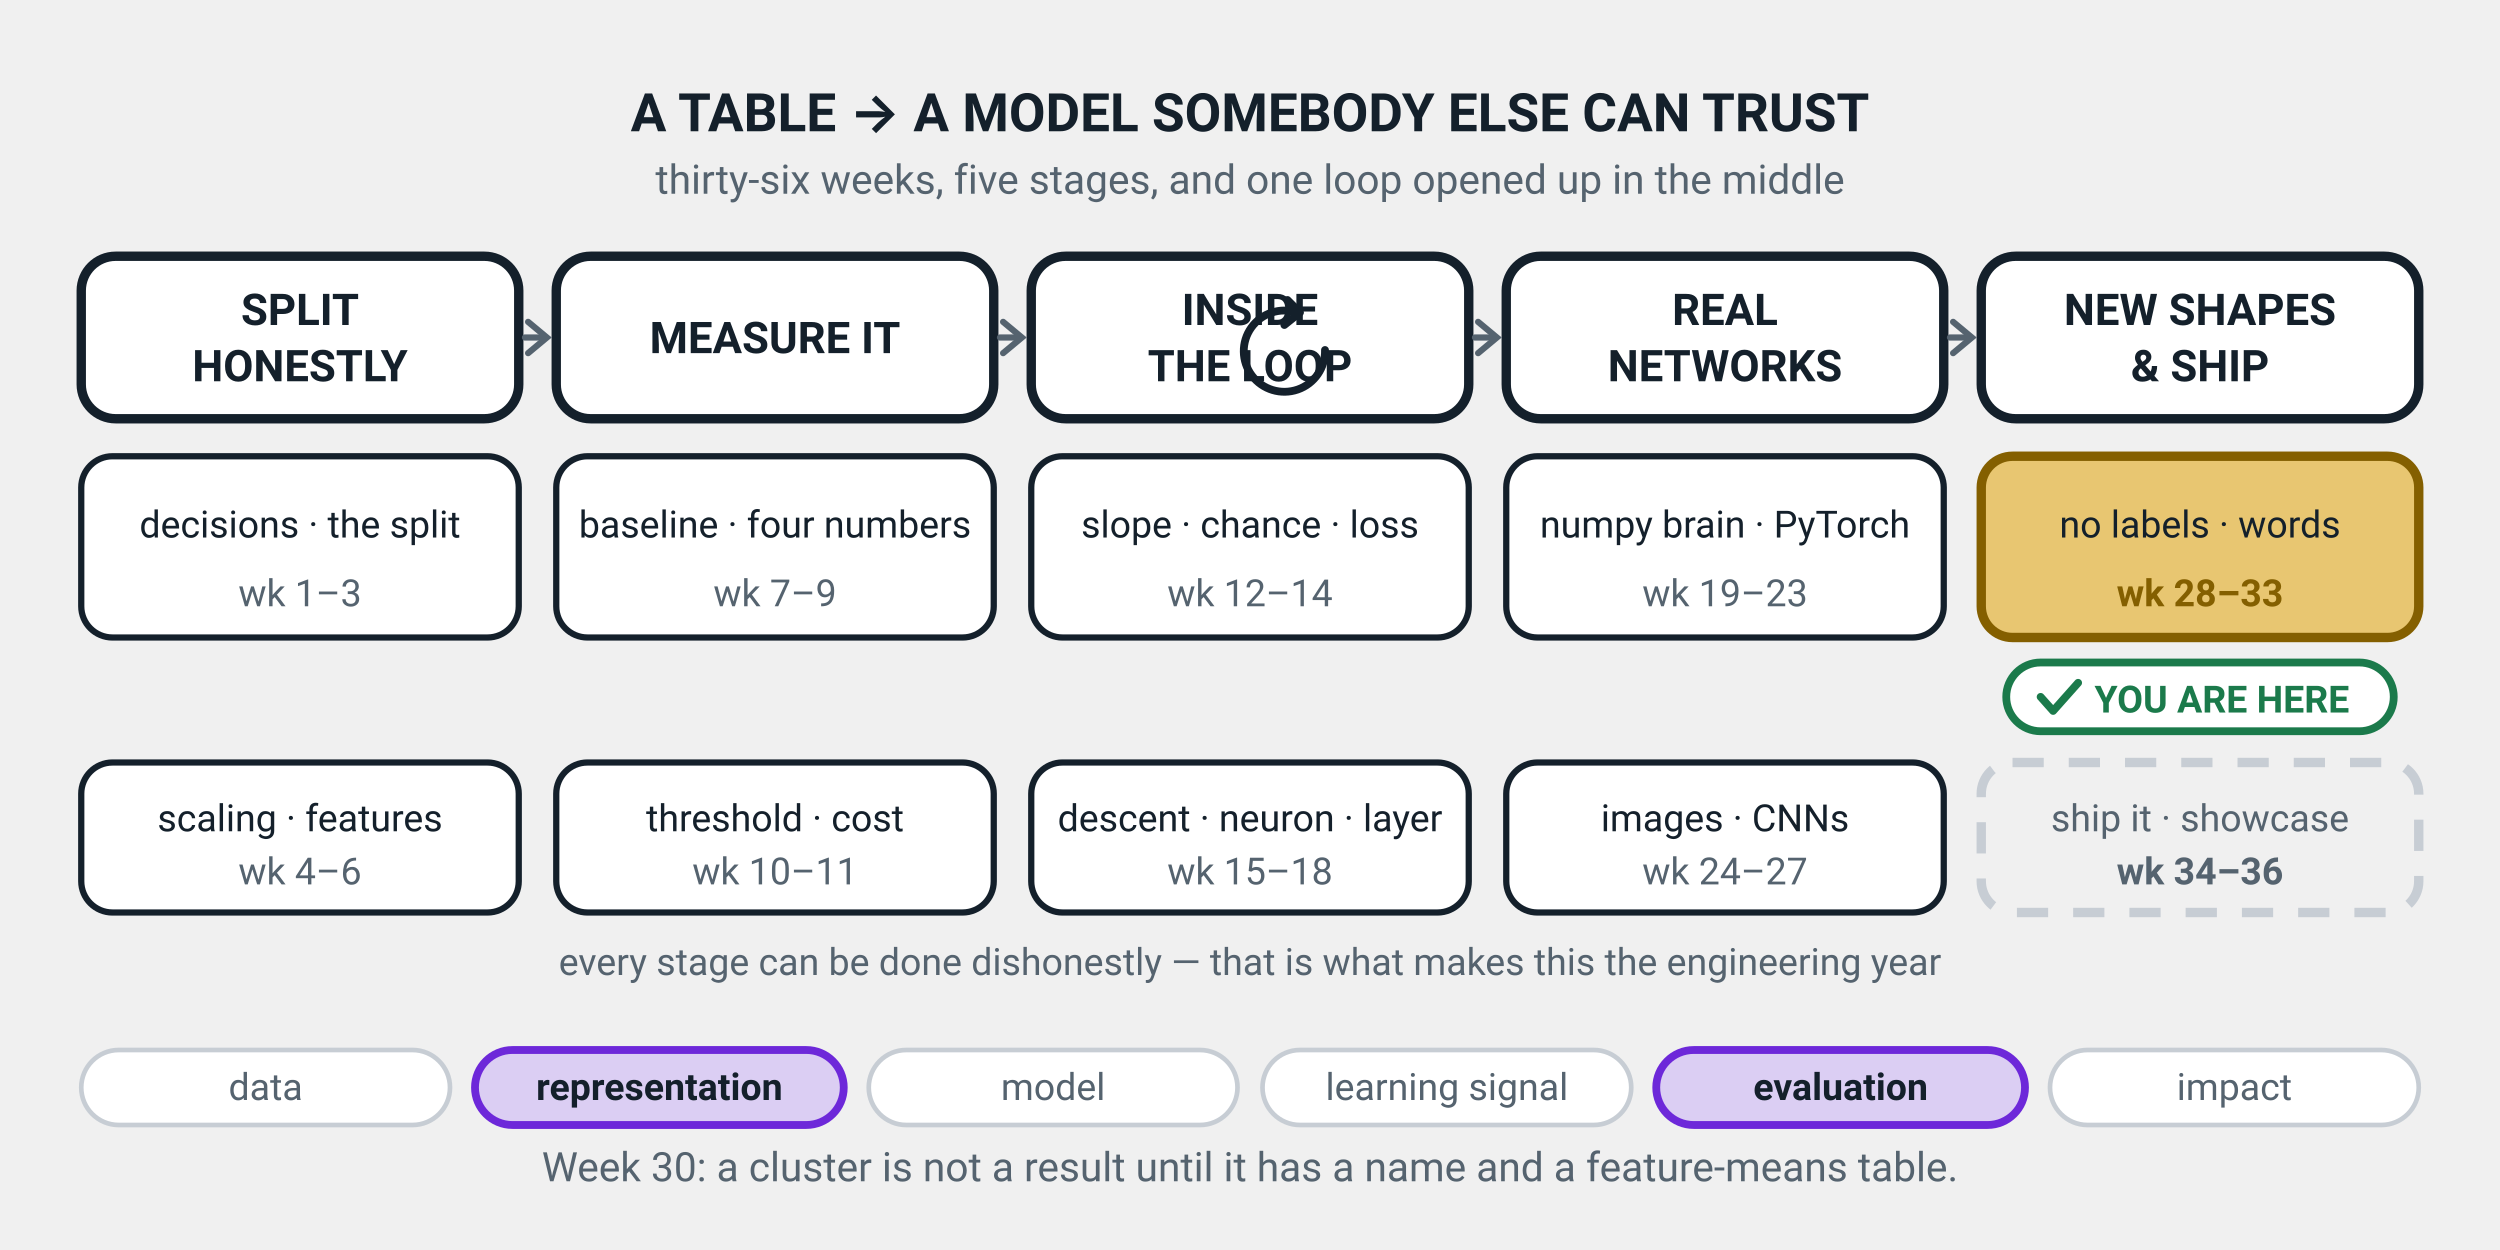
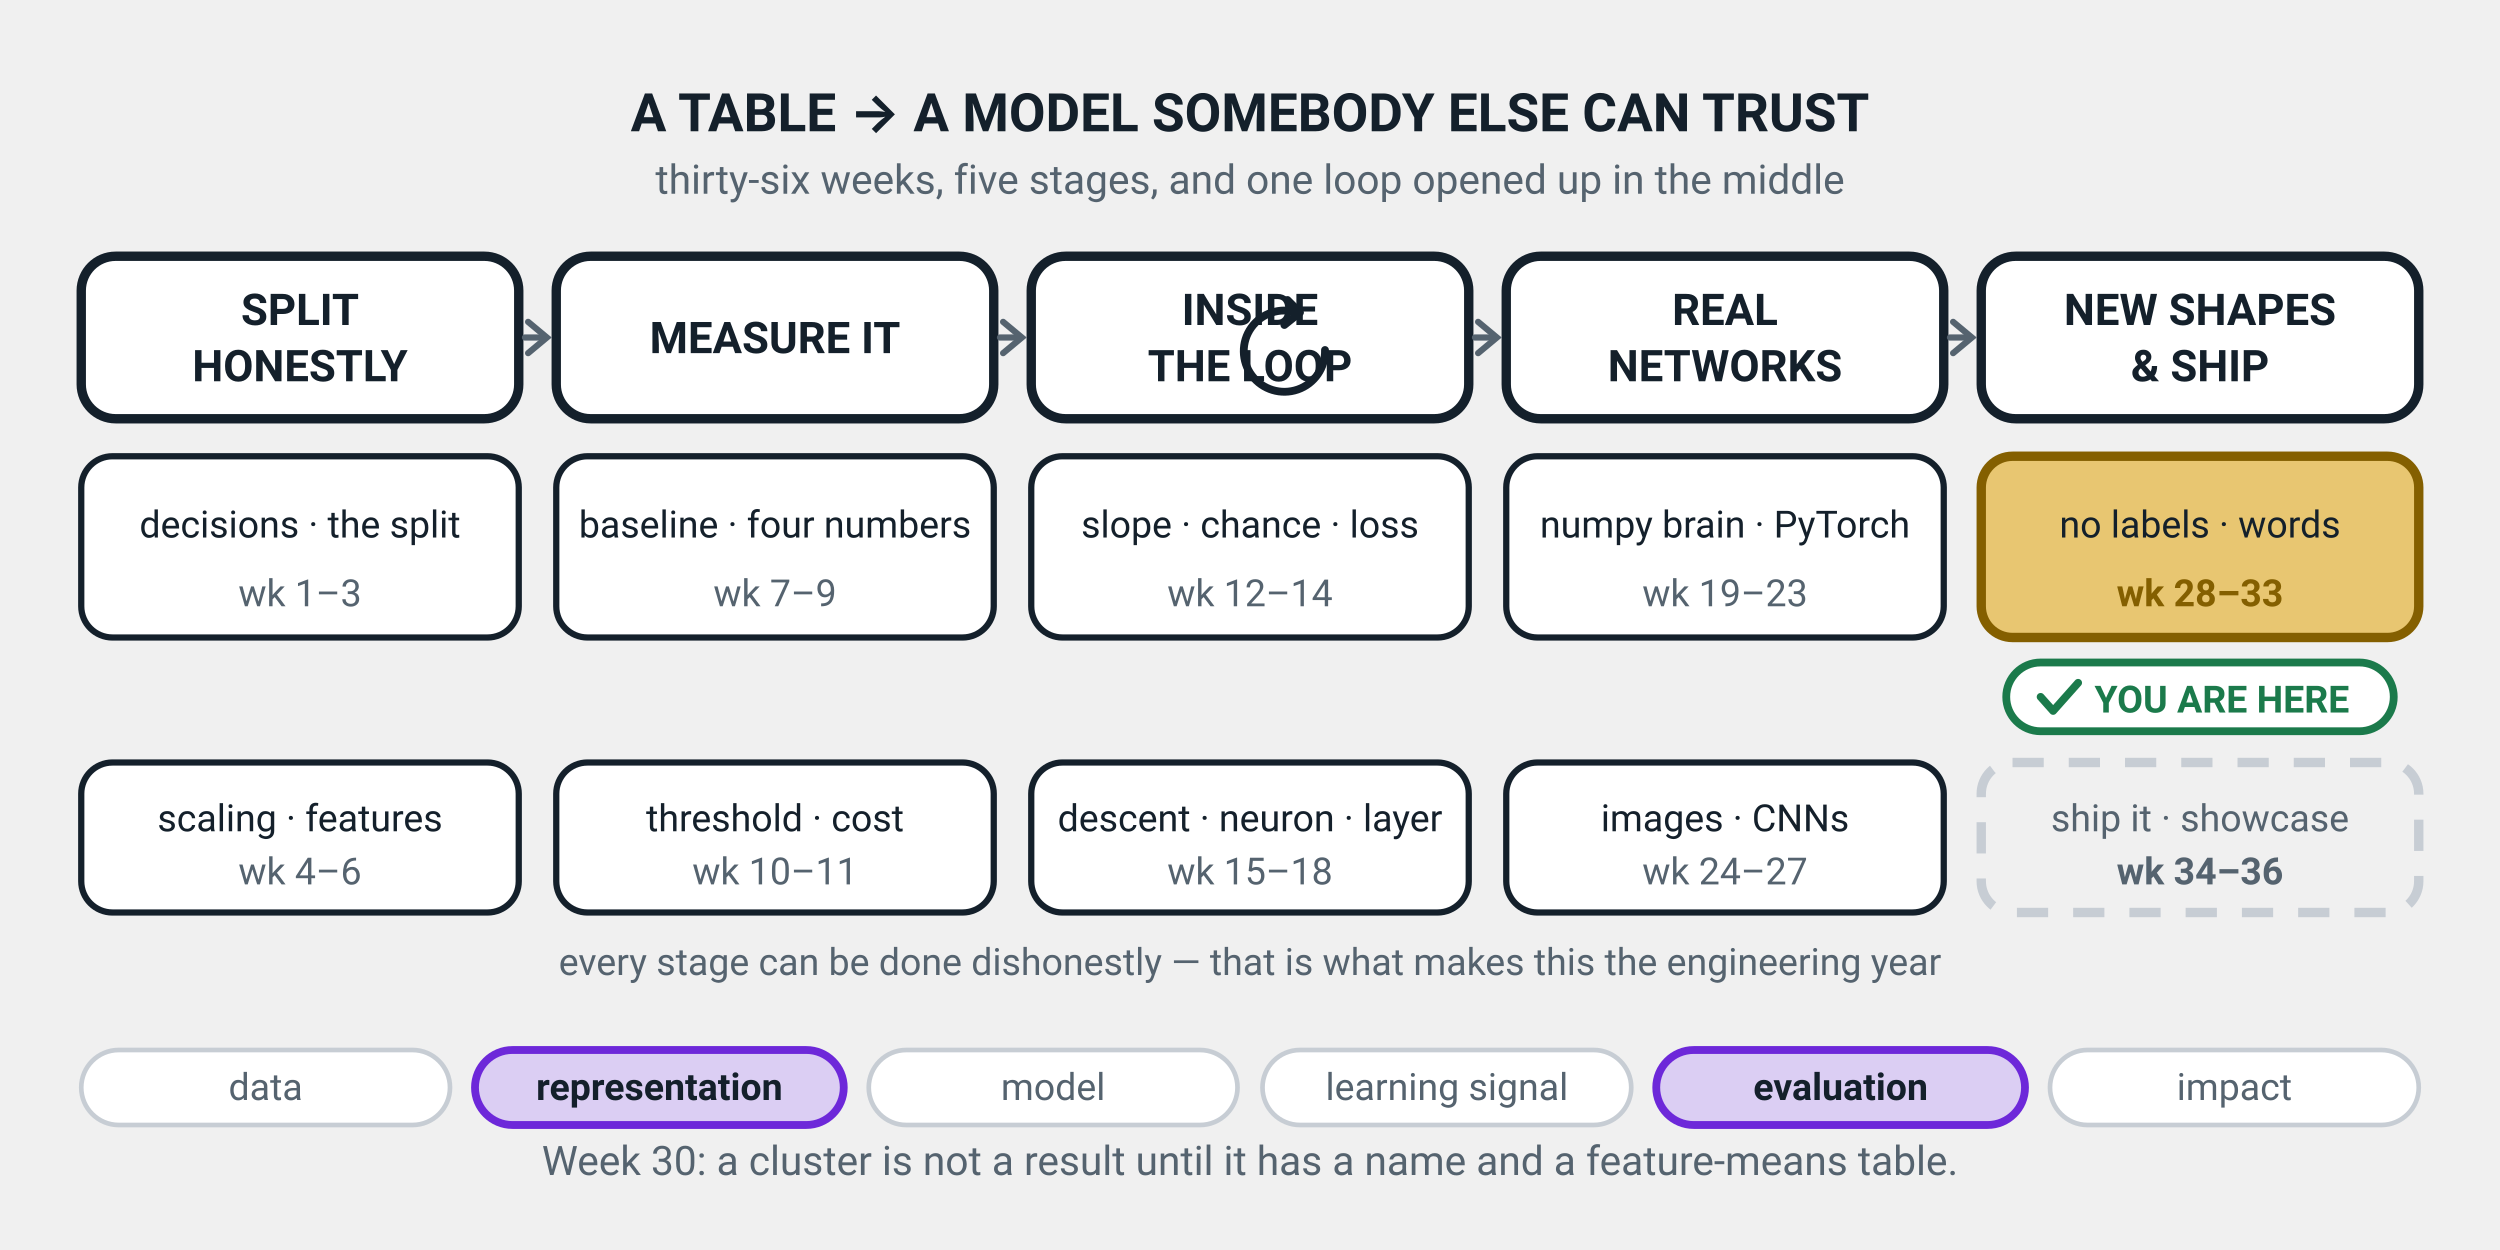
<svg xmlns="http://www.w3.org/2000/svg" viewBox="0 0 800 400" role="img" aria-labelledby="t d" font-family="ui-sans-serif, system-ui, -apple-system, 'Segoe UI', Roboto, sans-serif">
  <text x="400" y="42" text-anchor="middle" font-size="17" font-weight="700" fill="#14202B">
    A TABLE  →  A MODEL SOMEBODY ELSE CAN TRUST</text>
  <text x="400" y="62" text-anchor="middle" font-size="13" fill="#55636F">
    thirty-six weeks, five stages, and one loop opened up in the middle</text>
  <g>
    <rect x="26" y="82" width="140" height="52" rx="11" fill="#FFFFFF" stroke="#14202B" stroke-width="3" />
    <text x="96" y="104" text-anchor="middle" font-size="14" font-weight="700" fill="#14202B">SPLIT</text>
    <text x="96" y="122" text-anchor="middle" font-size="14" font-weight="700" fill="#14202B">HONESTLY</text>
    <rect x="26" y="146" width="140" height="58" rx="10" fill="#FFFFFF" stroke="#14202B" stroke-width="2" />
    <text x="96" y="172" text-anchor="middle" font-size="12" fill="#14202B">decisions · the split</text>
    <text x="96" y="194" text-anchor="middle" font-size="12" fill="#55636F">wk 1–3</text>
    <rect x="26" y="244" width="140" height="48" rx="10" fill="#FFFFFF" stroke="#14202B" stroke-width="2" />
    <text x="96" y="266" text-anchor="middle" font-size="12" fill="#14202B">scaling · features</text>
    <text x="96" y="283" text-anchor="middle" font-size="12" fill="#55636F">wk 4–6</text>
  </g>
  <g>
    <rect x="178" y="82" width="140" height="52" rx="11" fill="#FFFFFF" stroke="#14202B" stroke-width="3" />
    <text x="248" y="113" text-anchor="middle" font-size="14" font-weight="700" fill="#14202B">MEASURE IT</text>
    <rect x="178" y="146" width="140" height="58" rx="10" fill="#FFFFFF" stroke="#14202B" stroke-width="2" />
    <text x="248" y="172" text-anchor="middle" font-size="12" fill="#14202B">baseline · four numbers</text>
    <text x="248" y="194" text-anchor="middle" font-size="12" fill="#55636F">wk 7–9</text>
    <rect x="178" y="244" width="140" height="48" rx="10" fill="#FFFFFF" stroke="#14202B" stroke-width="2" />
    <text x="248" y="266" text-anchor="middle" font-size="12" fill="#14202B">threshold · cost</text>
    <text x="248" y="283" text-anchor="middle" font-size="12" fill="#55636F">wk 10–11</text>
  </g>
  <g>
    <rect x="330" y="82" width="140" height="52" rx="11" fill="#FFFFFF" stroke="#14202B" stroke-width="3" />
    <text x="400" y="104" text-anchor="middle" font-size="14" font-weight="700" fill="#14202B">INSIDE</text>
    <text x="400" y="122" text-anchor="middle" font-size="14" font-weight="700" fill="#14202B">THE LOOP</text>
    <path d="M424 112 a 13 13 0 1 1 -9 -12" fill="none" stroke="#14202B" stroke-width="2.5" stroke-linecap="round" />
    <path d="M412 96 l4 4 -5 4" fill="none" stroke="#14202B" stroke-width="2.5" stroke-linecap="round" stroke-linejoin="round" />
    <rect x="330" y="146" width="140" height="58" rx="10" fill="#FFFFFF" stroke="#14202B" stroke-width="2" />
    <text x="400" y="172" text-anchor="middle" font-size="12" fill="#14202B">slope · chance · loss</text>
    <text x="400" y="194" text-anchor="middle" font-size="12" fill="#55636F">wk 12–14</text>
    <rect x="330" y="244" width="140" height="48" rx="10" fill="#FFFFFF" stroke="#14202B" stroke-width="2" />
    <text x="400" y="266" text-anchor="middle" font-size="12" fill="#14202B">descent · neuron · layer</text>
    <text x="400" y="283" text-anchor="middle" font-size="12" fill="#55636F">wk 15–18</text>
  </g>
  <g>
    <rect x="482" y="82" width="140" height="52" rx="11" fill="#FFFFFF" stroke="#14202B" stroke-width="3" />
    <text x="552" y="104" text-anchor="middle" font-size="14" font-weight="700" fill="#14202B">REAL</text>
    <text x="552" y="122" text-anchor="middle" font-size="14" font-weight="700" fill="#14202B">NETWORKS</text>
    <rect x="482" y="146" width="140" height="58" rx="10" fill="#FFFFFF" stroke="#14202B" stroke-width="2" />
    <text x="552" y="172" text-anchor="middle" font-size="12" fill="#14202B">numpy brain · PyTorch</text>
    <text x="552" y="194" text-anchor="middle" font-size="12" fill="#55636F">wk 19–23</text>
    <rect x="482" y="244" width="140" height="48" rx="10" fill="#FFFFFF" stroke="#14202B" stroke-width="2" />
    <text x="552" y="266" text-anchor="middle" font-size="12" fill="#14202B">images · CNNs</text>
    <text x="552" y="283" text-anchor="middle" font-size="12" fill="#55636F">wk 24–27</text>
  </g>
  <g>
    <rect x="634" y="82" width="140" height="52" rx="11" fill="#FFFFFF" stroke="#14202B" stroke-width="3" />
    <text x="704" y="104" text-anchor="middle" font-size="14" font-weight="700" fill="#14202B">NEW SHAPES</text>
    <text x="704" y="122" text-anchor="middle" font-size="14" font-weight="700" fill="#14202B">&amp; SHIP</text>
    <rect x="634" y="146" width="140" height="58" rx="10" fill="#E8C671" stroke="#845F00" stroke-width="3" />
    <text x="704" y="172" text-anchor="middle" font-size="12" fill="#14202B">no labels · words</text>
    <text x="704" y="194" text-anchor="middle" font-size="12" font-weight="700" fill="#845F00">wk 28–33</text>
    <rect x="642" y="212" width="124" height="22" rx="11" fill="#FFFFFF" stroke="#1B7A4B" stroke-width="2.5" />
    <path d="M653 223 l4 4.5 l8 -9" fill="none" stroke="#1B7A4B" stroke-width="2.5" stroke-linecap="round" stroke-linejoin="round" />
    <text x="711" y="228" text-anchor="middle" font-size="12" font-weight="700" fill="#1B7A4B">YOU ARE HERE</text>
    <rect x="634" y="244" width="140" height="48" rx="10" fill="none" stroke="#C7CDD4" stroke-width="3" stroke-dasharray="10 8" />
    <text x="704" y="266" text-anchor="middle" font-size="12" fill="#55636F">ship it · showcase</text>
    <text x="704" y="283" text-anchor="middle" font-size="12" font-weight="700" fill="#55636F">wk 34–36</text>
  </g>
  <g stroke="#55636F" stroke-width="2" fill="none" stroke-linecap="round">
    <path d="M168 108 L174 108" />
    <path d="M169 103 l6 5 -6 5" />
    <path d="M320 108 L326 108" />
    <path d="M321 103 l6 5 -6 5" />
    <path d="M472 108 L478 108" />
    <path d="M473 103 l6 5 -6 5" />
    <path d="M624 108 L630 108" />
    <path d="M625 103 l6 5 -6 5" />
  </g>
  <text x="400" y="312" text-anchor="middle" font-size="12" fill="#55636F">
    every stage can be done dishonestly — that is what makes this the engineering year</text>
  <g font-size="12" text-anchor="middle">
    <rect x="26" y="336" width="118" height="24" rx="12" fill="#FFFFFF" stroke="#C7CDD4" stroke-width="1.5" />
    <text x="85" y="352" fill="#55636F">data</text>
    <rect x="152" y="336" width="118" height="24" rx="12" fill="#DBCEF3" stroke="#6D28D9" stroke-width="2.5" />
    <text x="211" y="352" font-weight="700" fill="#14202B">representation</text>
    <rect x="278" y="336" width="118" height="24" rx="12" fill="#FFFFFF" stroke="#C7CDD4" stroke-width="1.5" />
    <text x="337" y="352" fill="#55636F">model</text>
    <rect x="404" y="336" width="118" height="24" rx="12" fill="#FFFFFF" stroke="#C7CDD4" stroke-width="1.5" />
    <text x="463" y="352" fill="#55636F">learning signal</text>
    <rect x="530" y="336" width="118" height="24" rx="12" fill="#DBCEF3" stroke="#6D28D9" stroke-width="2.5" />
    <text x="589" y="352" font-weight="700" fill="#14202B">evaluation</text>
    <rect x="656" y="336" width="118" height="24" rx="12" fill="#FFFFFF" stroke="#C7CDD4" stroke-width="1.5" />
    <text x="715" y="352" fill="#55636F">impact</text>
  </g>
-   <text x="400" y="378" text-anchor="middle" font-size="13" fill="#55636F">
+   <text x="400" y="376" text-anchor="middle" font-size="13" fill="#55636F">
    Week 30: a cluster is not a result until it has a name and a feature-means table.</text>
</svg>
